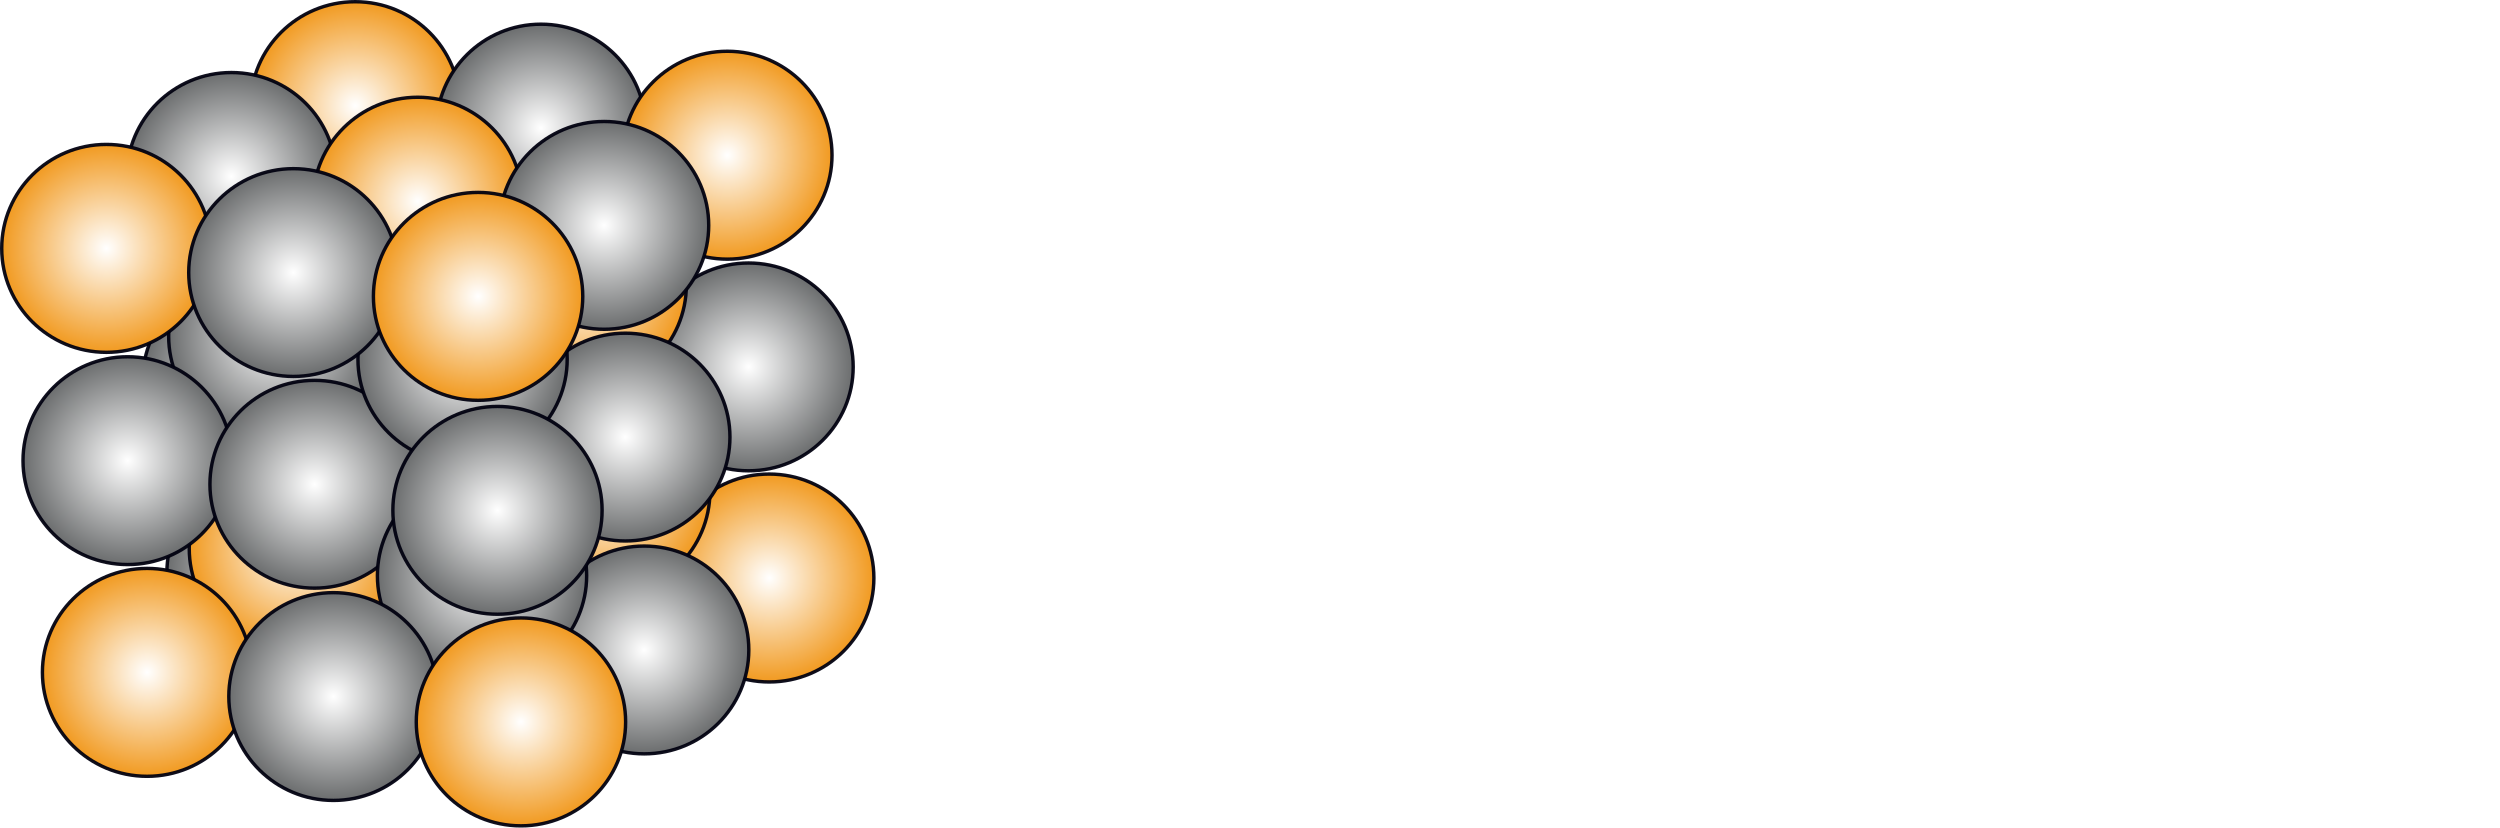
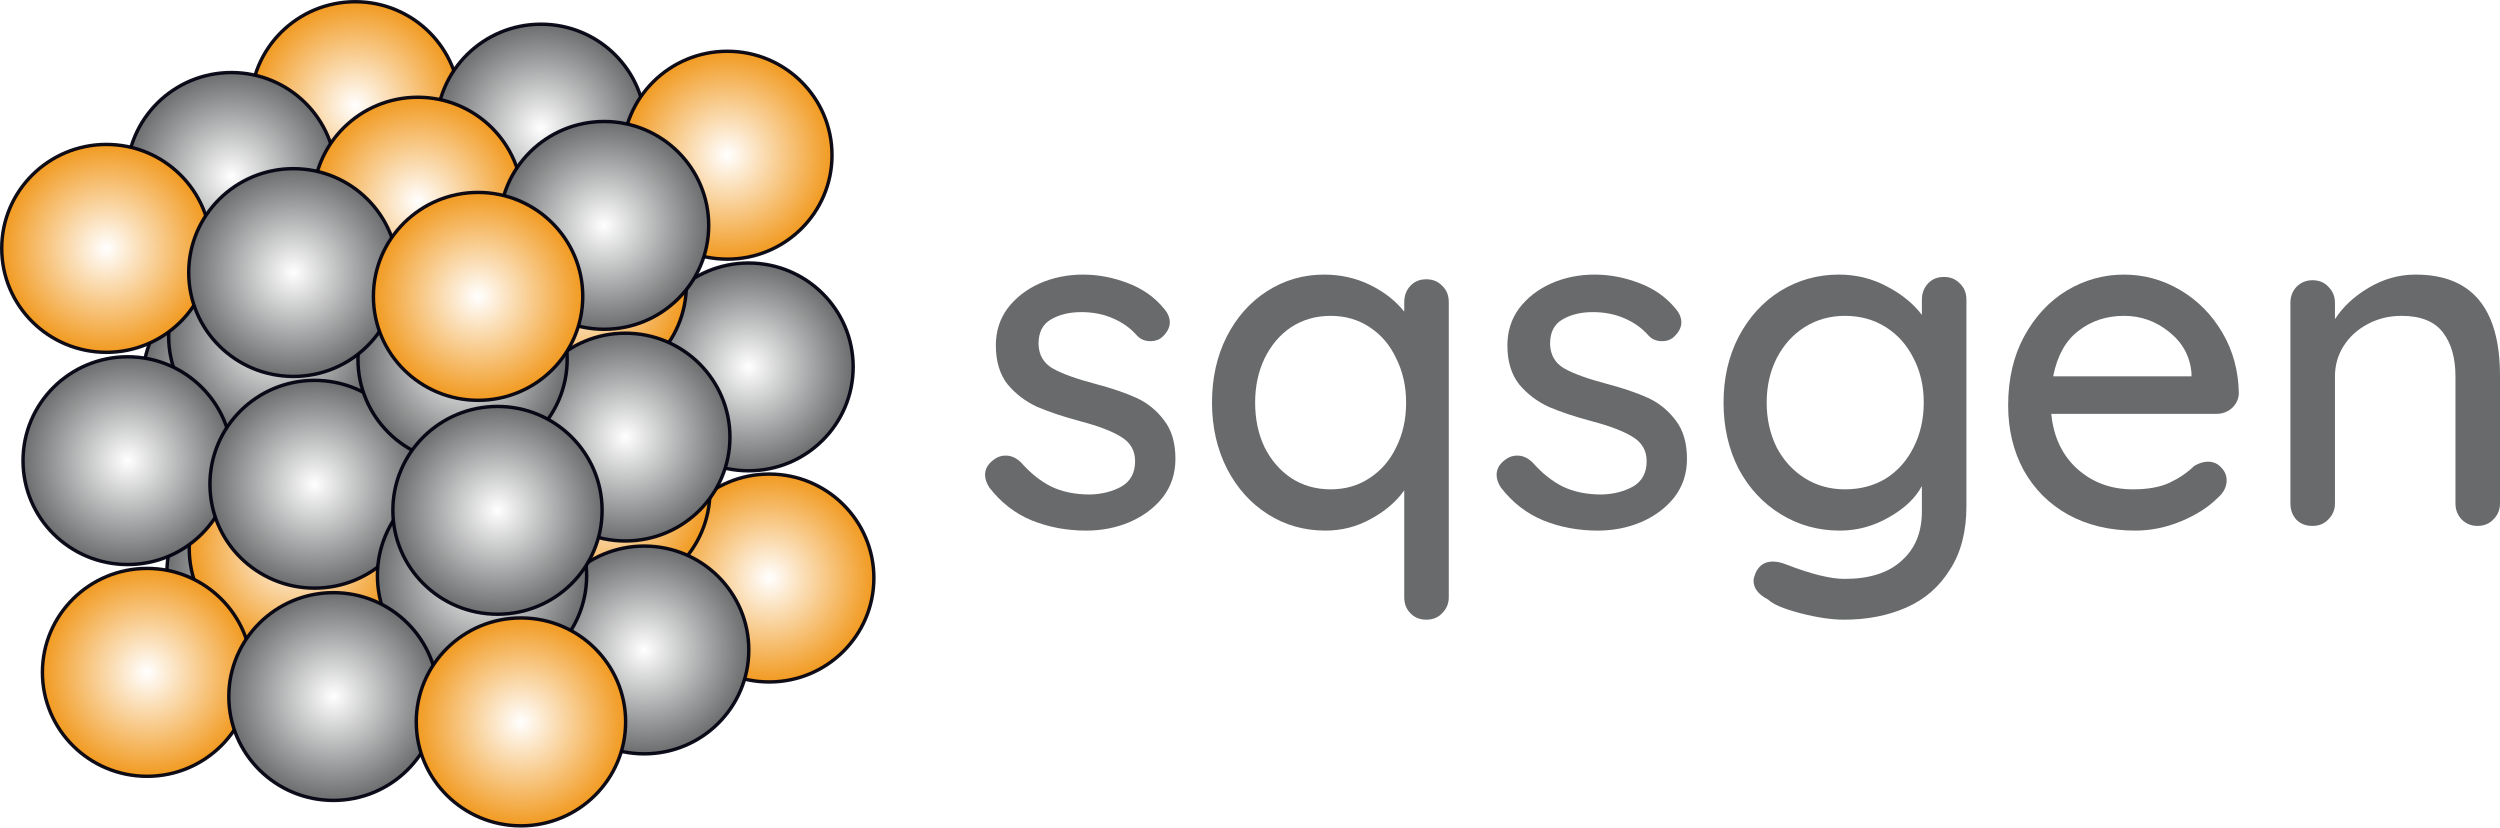
- <svg xmlns="http://www.w3.org/2000/svg" xmlns:xlink="http://www.w3.org/1999/xlink" width="2132.763" height="706.004" viewBox="0 0 2132.763 706.004" version="1.1" id="svg19988">
+ <svg xmlns="http://www.w3.org/2000/svg" xmlns:xlink="http://www.w3.org/1999/xlink" id="svg19988" version="1.1" viewBox="0 0 2132.763 706.004" height="706.004" width="2132.763">
  <defs id="defs6">
-     <radialGradient xlink:href="#linearGradient38963" id="radialGradient38822-94-4-3" cx="749.173" cy="294.026" fx="749.173" fy="294.026" r="61.994" gradientTransform="matrix(1.469895,0,0,1.459921,-693.3459,-176.4225)" gradientUnits="userSpaceOnUse" />
+     <radialGradient gradientUnits="userSpaceOnUse" gradientTransform="matrix(1.469895,0,0,1.459921,-693.3459,-176.4225)" r="61.994" fy="294.026" fx="749.173" cy="294.026" cx="749.173" id="radialGradient38822-94-4-3" xlink:href="#linearGradient38963" />
    <linearGradient id="linearGradient38963">
-       <stop id="stop38959" offset="0" style="stop-color:#ffffff;stop-opacity:1;" />
-       <stop id="stop38961" offset="1" style="stop-color:#f1981c;stop-opacity:1" />
+       <stop style="stop-color:#ffffff;stop-opacity:1;" offset="0" id="stop38959" />
+       <stop style="stop-color:#f1981c;stop-opacity:1" offset="1" id="stop38961" />
    </linearGradient>
-     <radialGradient xlink:href="#linearGradient38820" id="radialGradient38822-8-5-5-3" cx="749.173" cy="294.026" fx="749.173" fy="294.026" r="61.994" gradientTransform="matrix(1.469168,0,0,1.459199,-676.2558,6.323709)" gradientUnits="userSpaceOnUse" />
+     <radialGradient gradientUnits="userSpaceOnUse" gradientTransform="matrix(1.469168,0,0,1.459199,-676.2558,6.323709)" r="61.994" fy="294.026" fx="749.173" cy="294.026" cx="749.173" id="radialGradient38822-8-5-5-3" xlink:href="#linearGradient38820" />
    <linearGradient id="linearGradient38820">
-       <stop style="stop-color:#ffffff;stop-opacity:1;" offset="0" id="stop38816" />
-       <stop style="stop-color:#686a6b;stop-opacity:1" offset="1" id="stop38818" />
+       <stop id="stop38816" offset="0" style="stop-color:#ffffff;stop-opacity:1;" />
+       <stop id="stop38818" offset="1" style="stop-color:#686a6b;stop-opacity:1" />
    </linearGradient>
-     <radialGradient xlink:href="#linearGradient38963" id="radialGradient38822-94-4-3-3" cx="749.173" cy="294.026" fx="749.173" fy="294.026" r="61.994" gradientTransform="matrix(1.469895,0,0,1.459921,-656.7826,186.5967)" gradientUnits="userSpaceOnUse" />
-     <radialGradient xlink:href="#linearGradient38820" id="radialGradient38822-8-5-5-3-3" cx="749.173" cy="294.026" fx="749.173" fy="294.026" r="61.994" gradientTransform="matrix(1.469168,0,0,1.459199,-850.4201,-196.5241)" gradientUnits="userSpaceOnUse" />
-     <radialGradient xlink:href="#linearGradient38820" id="radialGradient38822-8-5-5-3-9" cx="749.173" cy="294.026" fx="749.173" fy="294.026" r="61.994" gradientTransform="matrix(1.469168,0,0,1.459199,-585.3067,-236.769)" gradientUnits="userSpaceOnUse" />
-     <radialGradient xlink:href="#linearGradient38963" id="radialGradient38822-94-4-3-0" cx="749.173" cy="294.026" fx="749.173" fy="294.026" r="61.994" gradientTransform="matrix(1.469895,0,0,1.459921,-480.7111,-296.8453)" gradientUnits="userSpaceOnUse" />
-     <radialGradient xlink:href="#linearGradient38963" id="radialGradient38822-94-4-3-06" cx="749.173" cy="294.026" fx="749.173" fy="294.026" r="61.994" gradientTransform="matrix(1.469895,0,0,1.459921,-1010.435,-217.3616)" gradientUnits="userSpaceOnUse" />
-     <radialGradient xlink:href="#linearGradient38963" id="radialGradient38822-94-4-3-8" cx="749.173" cy="294.026" fx="749.173" fy="294.026" r="61.994" gradientTransform="matrix(1.469895,0,0,1.459921,-744.8183,-257.6065)" gradientUnits="userSpaceOnUse" />
-     <radialGradient xlink:href="#linearGradient38820" id="radialGradient38822-8-5-5-3-3-0" cx="749.173" cy="294.026" fx="749.173" fy="294.026" r="61.994" gradientTransform="matrix(1.469168,0,0,1.459199,-903.2415,-278.5231)" gradientUnits="userSpaceOnUse" />
-     <radialGradient xlink:href="#linearGradient38820" id="radialGradient38822-8-5-5-3-3-5" cx="749.173" cy="294.026" fx="749.173" fy="294.026" r="61.994" gradientTransform="matrix(1.469168,0,0,1.459199,-639.1343,-319.7741)" gradientUnits="userSpaceOnUse" />
-     <radialGradient xlink:href="#linearGradient38963" id="radialGradient38822-94-4-3-8-8" cx="749.173" cy="294.026" fx="749.173" fy="294.026" r="61.994" gradientTransform="matrix(1.469895,0,0,1.459921,-798.1428,-339.1024)" gradientUnits="userSpaceOnUse" />
-     <radialGradient xlink:href="#linearGradient38820" id="radialGradient38822-8-5-5-3-31" cx="749.173" cy="294.026" fx="749.173" fy="294.026" r="61.994" gradientTransform="matrix(1.469168,0,0,1.459199,-706.0415,-122.5741)" gradientUnits="userSpaceOnUse" />
-     <radialGradient xlink:href="#linearGradient38820" id="radialGradient38822-8-5-5-3-4" cx="749.173" cy="294.026" fx="749.173" fy="294.026" r="61.994" gradientTransform="matrix(1.469168,0,0,1.459199,-689.4404,62.04943)" gradientUnits="userSpaceOnUse" />
-     <radialGradient xlink:href="#linearGradient38820" id="radialGradient38822-8-5-5-3-6" cx="749.173" cy="294.026" fx="749.173" fy="294.026" r="61.994" gradientTransform="matrix(1.469168,0,0,1.459199,-551.0986,125.4352)" gradientUnits="userSpaceOnUse" />
-     <radialGradient xlink:href="#linearGradient38820" id="radialGradient38822-8-5-5-3-32" cx="749.173" cy="294.026" fx="749.173" fy="294.026" r="61.994" gradientTransform="matrix(1.469168,0,0,1.459199,-567.1965,-56.16999)" gradientUnits="userSpaceOnUse" />
-     <radialGradient xlink:href="#linearGradient38963" id="radialGradient38822-94-4-3-5" cx="749.173" cy="294.026" fx="749.173" fy="294.026" r="61.994" gradientTransform="matrix(1.469895,0,0,1.459921,-604.9672,-186.1718)" gradientUnits="userSpaceOnUse" />
-     <radialGradient xlink:href="#linearGradient38963" id="radialGradient38822-94-4-3-6" cx="749.173" cy="294.026" fx="749.173" fy="294.026" r="61.994" gradientTransform="matrix(1.469895,0,0,1.459921,-584.8448,-10.1003)" gradientUnits="userSpaceOnUse" />
-     <radialGradient xlink:href="#linearGradient38820" id="radialGradient38822-8-5-5-3-9-3" cx="749.173" cy="294.026" fx="749.173" fy="294.026" r="61.994" gradientTransform="matrix(1.469168,0,0,1.459199,-462.0567,-116.0343)" gradientUnits="userSpaceOnUse" />
-     <radialGradient xlink:href="#linearGradient38963" id="radialGradient38822-94-4-3-3-2" cx="749.173" cy="294.026" fx="749.173" fy="294.026" r="61.994" gradientTransform="matrix(1.469895,0,0,1.459921,-444.9937,63.84972)" gradientUnits="userSpaceOnUse" />
-     <radialGradient xlink:href="#linearGradient38820" id="radialGradient38822-8-5-5-3-44" cx="749.173" cy="294.026" fx="749.173" fy="294.026" r="61.994" gradientTransform="matrix(1.469168,0,0,1.459199,-816.2119,165.177)" gradientUnits="userSpaceOnUse" />
-     <radialGradient xlink:href="#linearGradient38963" id="radialGradient38822-94-4-3-3-8" cx="749.173" cy="294.026" fx="749.173" fy="294.026" r="61.994" gradientTransform="matrix(1.469895,0,0,1.459921,-975.7234,144.3395)" gradientUnits="userSpaceOnUse" />
-     <radialGradient xlink:href="#linearGradient38820" id="radialGradient38822-8-5-5-3-3-1" cx="749.173" cy="294.026" fx="749.173" fy="294.026" r="61.994" gradientTransform="matrix(1.469168,0,0,1.459199,-832.3099,-15.92507)" gradientUnits="userSpaceOnUse" />
-     <radialGradient xlink:href="#linearGradient38820" id="radialGradient38822-8-5-5-3-3-6" cx="749.173" cy="294.026" fx="749.173" fy="294.026" r="61.994" gradientTransform="matrix(1.469168,0,0,1.459199,-991.7803,-36.04752)" gradientUnits="userSpaceOnUse" />
-     <radialGradient xlink:href="#linearGradient38820" id="radialGradient38822-8-5-5-3-3-64" cx="749.173" cy="294.026" fx="749.173" fy="294.026" r="61.994" gradientTransform="matrix(1.469168,0,0,1.459199,-867.5242,-142.1935)" gradientUnits="userSpaceOnUse" />
-     <radialGradient xlink:href="#linearGradient38820" id="radialGradient38822-8-5-5-3-3-4" cx="749.173" cy="294.026" fx="749.173" fy="294.026" r="61.994" gradientTransform="matrix(1.469168,0,0,1.459199,-889.6589,-104.4639)" gradientUnits="userSpaceOnUse" />
-     <radialGradient xlink:href="#linearGradient38963" id="radialGradient38822-94-4-3-7" cx="749.173" cy="294.026" fx="749.173" fy="294.026" r="61.994" gradientTransform="matrix(1.469895,0,0,1.459921,-850.4612,38.69665)" gradientUnits="userSpaceOnUse" />
-     <radialGradient xlink:href="#linearGradient38820" id="radialGradient38822-8-5-5-3-3-64-6" cx="749.173" cy="294.026" fx="749.173" fy="294.026" r="61.994" gradientTransform="matrix(1.469168,0,0,1.459199,-869.0334,59.53413)" gradientUnits="userSpaceOnUse" />
+     <radialGradient gradientUnits="userSpaceOnUse" gradientTransform="matrix(1.469895,0,0,1.459921,-656.7826,186.5967)" r="61.994" fy="294.026" fx="749.173" cy="294.026" cx="749.173" id="radialGradient38822-94-4-3-3" xlink:href="#linearGradient38963" />
+     <radialGradient gradientUnits="userSpaceOnUse" gradientTransform="matrix(1.469168,0,0,1.459199,-850.4201,-196.5241)" r="61.994" fy="294.026" fx="749.173" cy="294.026" cx="749.173" id="radialGradient38822-8-5-5-3-3" xlink:href="#linearGradient38820" />
+     <radialGradient gradientUnits="userSpaceOnUse" gradientTransform="matrix(1.469168,0,0,1.459199,-585.3067,-236.769)" r="61.994" fy="294.026" fx="749.173" cy="294.026" cx="749.173" id="radialGradient38822-8-5-5-3-9" xlink:href="#linearGradient38820" />
+     <radialGradient gradientUnits="userSpaceOnUse" gradientTransform="matrix(1.469895,0,0,1.459921,-480.7111,-296.8453)" r="61.994" fy="294.026" fx="749.173" cy="294.026" cx="749.173" id="radialGradient38822-94-4-3-0" xlink:href="#linearGradient38963" />
+     <radialGradient gradientUnits="userSpaceOnUse" gradientTransform="matrix(1.469895,0,0,1.459921,-1010.435,-217.3616)" r="61.994" fy="294.026" fx="749.173" cy="294.026" cx="749.173" id="radialGradient38822-94-4-3-06" xlink:href="#linearGradient38963" />
+     <radialGradient gradientUnits="userSpaceOnUse" gradientTransform="matrix(1.469895,0,0,1.459921,-744.8183,-257.6065)" r="61.994" fy="294.026" fx="749.173" cy="294.026" cx="749.173" id="radialGradient38822-94-4-3-8" xlink:href="#linearGradient38963" />
+     <radialGradient gradientUnits="userSpaceOnUse" gradientTransform="matrix(1.469168,0,0,1.459199,-903.2415,-278.5231)" r="61.994" fy="294.026" fx="749.173" cy="294.026" cx="749.173" id="radialGradient38822-8-5-5-3-3-0" xlink:href="#linearGradient38820" />
+     <radialGradient gradientUnits="userSpaceOnUse" gradientTransform="matrix(1.469168,0,0,1.459199,-639.1343,-319.7741)" r="61.994" fy="294.026" fx="749.173" cy="294.026" cx="749.173" id="radialGradient38822-8-5-5-3-3-5" xlink:href="#linearGradient38820" />
+     <radialGradient gradientUnits="userSpaceOnUse" gradientTransform="matrix(1.469895,0,0,1.459921,-798.1428,-339.1024)" r="61.994" fy="294.026" fx="749.173" cy="294.026" cx="749.173" id="radialGradient38822-94-4-3-8-8" xlink:href="#linearGradient38963" />
+     <radialGradient gradientUnits="userSpaceOnUse" gradientTransform="matrix(1.469168,0,0,1.459199,-706.0415,-122.5741)" r="61.994" fy="294.026" fx="749.173" cy="294.026" cx="749.173" id="radialGradient38822-8-5-5-3-31" xlink:href="#linearGradient38820" />
+     <radialGradient gradientUnits="userSpaceOnUse" gradientTransform="matrix(1.469168,0,0,1.459199,-689.4404,62.04943)" r="61.994" fy="294.026" fx="749.173" cy="294.026" cx="749.173" id="radialGradient38822-8-5-5-3-4" xlink:href="#linearGradient38820" />
+     <radialGradient gradientUnits="userSpaceOnUse" gradientTransform="matrix(1.469168,0,0,1.459199,-551.0986,125.4352)" r="61.994" fy="294.026" fx="749.173" cy="294.026" cx="749.173" id="radialGradient38822-8-5-5-3-6" xlink:href="#linearGradient38820" />
+     <radialGradient gradientUnits="userSpaceOnUse" gradientTransform="matrix(1.469168,0,0,1.459199,-567.1965,-56.16999)" r="61.994" fy="294.026" fx="749.173" cy="294.026" cx="749.173" id="radialGradient38822-8-5-5-3-32" xlink:href="#linearGradient38820" />
+     <radialGradient gradientUnits="userSpaceOnUse" gradientTransform="matrix(1.469895,0,0,1.459921,-604.9672,-186.1718)" r="61.994" fy="294.026" fx="749.173" cy="294.026" cx="749.173" id="radialGradient38822-94-4-3-5" xlink:href="#linearGradient38963" />
+     <radialGradient gradientUnits="userSpaceOnUse" gradientTransform="matrix(1.469895,0,0,1.459921,-584.8448,-10.1003)" r="61.994" fy="294.026" fx="749.173" cy="294.026" cx="749.173" id="radialGradient38822-94-4-3-6" xlink:href="#linearGradient38963" />
+     <radialGradient gradientUnits="userSpaceOnUse" gradientTransform="matrix(1.469168,0,0,1.459199,-462.0567,-116.0343)" r="61.994" fy="294.026" fx="749.173" cy="294.026" cx="749.173" id="radialGradient38822-8-5-5-3-9-3" xlink:href="#linearGradient38820" />
+     <radialGradient gradientUnits="userSpaceOnUse" gradientTransform="matrix(1.469895,0,0,1.459921,-444.9937,63.84972)" r="61.994" fy="294.026" fx="749.173" cy="294.026" cx="749.173" id="radialGradient38822-94-4-3-3-2" xlink:href="#linearGradient38963" />
+     <radialGradient gradientUnits="userSpaceOnUse" gradientTransform="matrix(1.469168,0,0,1.459199,-816.2119,165.177)" r="61.994" fy="294.026" fx="749.173" cy="294.026" cx="749.173" id="radialGradient38822-8-5-5-3-44" xlink:href="#linearGradient38820" />
+     <radialGradient gradientUnits="userSpaceOnUse" gradientTransform="matrix(1.469895,0,0,1.459921,-975.7234,144.3395)" r="61.994" fy="294.026" fx="749.173" cy="294.026" cx="749.173" id="radialGradient38822-94-4-3-3-8" xlink:href="#linearGradient38963" />
+     <radialGradient gradientUnits="userSpaceOnUse" gradientTransform="matrix(1.469168,0,0,1.459199,-832.3099,-15.92507)" r="61.994" fy="294.026" fx="749.173" cy="294.026" cx="749.173" id="radialGradient38822-8-5-5-3-3-1" xlink:href="#linearGradient38820" />
+     <radialGradient gradientUnits="userSpaceOnUse" gradientTransform="matrix(1.469168,0,0,1.459199,-991.7803,-36.04752)" r="61.994" fy="294.026" fx="749.173" cy="294.026" cx="749.173" id="radialGradient38822-8-5-5-3-3-6" xlink:href="#linearGradient38820" />
+     <radialGradient gradientUnits="userSpaceOnUse" gradientTransform="matrix(1.469168,0,0,1.459199,-867.5242,-142.1935)" r="61.994" fy="294.026" fx="749.173" cy="294.026" cx="749.173" id="radialGradient38822-8-5-5-3-3-64" xlink:href="#linearGradient38820" />
+     <radialGradient gradientUnits="userSpaceOnUse" gradientTransform="matrix(1.469168,0,0,1.459199,-889.6589,-104.4639)" r="61.994" fy="294.026" fx="749.173" cy="294.026" cx="749.173" id="radialGradient38822-8-5-5-3-3-4" xlink:href="#linearGradient38820" />
+     <radialGradient gradientUnits="userSpaceOnUse" gradientTransform="matrix(1.469895,0,0,1.459921,-850.4612,38.69665)" r="61.994" fy="294.026" fx="749.173" cy="294.026" cx="749.173" id="radialGradient38822-94-4-3-7" xlink:href="#linearGradient38963" />
+     <radialGradient gradientUnits="userSpaceOnUse" gradientTransform="matrix(1.469168,0,0,1.459199,-869.0334,59.53413)" r="61.994" fy="294.026" fx="749.173" cy="294.026" cx="749.173" id="radialGradient38822-8-5-5-3-3-64-6" xlink:href="#linearGradient38820" />
  </defs>
-   <ellipse style="fill:url(#radialGradient38822-8-5-5-3-3-4);fill-opacity:1;fill-rule:nonzero;stroke:#00000f;stroke-width:2.938;stroke-linecap:round;stroke-linejoin:round;stroke-miterlimit:4;stroke-dasharray:none;stroke-opacity:0.941;paint-order:normal" id="path38777-3-8-7-5-2-1" cx="211.002" cy="324.579" rx="89.257" ry="88.639" />
-   <ellipse style="fill:url(#radialGradient38822-8-5-5-3-3-64);fill-opacity:1;fill-rule:nonzero;stroke:#00000f;stroke-width:2.938;stroke-linecap:round;stroke-linejoin:round;stroke-miterlimit:4;stroke-dasharray:none;stroke-opacity:0.941;paint-order:normal" id="path38777-3-8-7-5-2-0" cx="233.137" cy="286.849" rx="89.257" ry="88.639" />
-   <ellipse style="fill:url(#radialGradient38822-8-5-5-3-3-64-6);fill-opacity:1;fill-rule:nonzero;stroke:#00000f;stroke-width:2.938;stroke-linecap:round;stroke-linejoin:round;stroke-miterlimit:4;stroke-dasharray:none;stroke-opacity:0.941;paint-order:normal" id="path38777-3-8-7-5-2-0-6" cx="231.628" cy="488.577" rx="89.257" ry="88.639" />
-   <ellipse style="fill:url(#radialGradient38822-94-4-3-7);fill-opacity:1;fill-rule:nonzero;stroke:#00000f;stroke-width:2.94;stroke-linecap:round;stroke-linejoin:round;stroke-miterlimit:4;stroke-dasharray:none;stroke-opacity:0.941;paint-order:normal" id="path38777-4-5-8-22" cx="250.744" cy="467.951" rx="89.301" ry="88.682" />
-   <ellipse style="fill:url(#radialGradient38822-8-5-5-3-3-6);fill-opacity:1;fill-rule:nonzero;stroke:#00000f;stroke-width:2.938;stroke-linecap:round;stroke-linejoin:round;stroke-miterlimit:4;stroke-dasharray:none;stroke-opacity:0.941;paint-order:normal" id="path38777-3-8-7-5-2-26" cx="108.881" cy="392.995" rx="89.257" ry="88.639" />
-   <ellipse style="fill:url(#radialGradient38822-8-5-5-3-9-3);fill-opacity:1;fill-rule:nonzero;stroke:#00000f;stroke-width:2.938;stroke-linecap:round;stroke-linejoin:round;stroke-miterlimit:4;stroke-dasharray:none;stroke-opacity:0.941;paint-order:normal" id="path38777-3-8-7-5-7-5" cx="638.604" cy="313.008" rx="89.257" ry="88.639" />
-   <ellipse style="fill:url(#radialGradient38822-94-4-3-8-8);fill-opacity:1;fill-rule:nonzero;stroke:#00000f;stroke-width:2.94;stroke-linecap:round;stroke-linejoin:round;stroke-miterlimit:4;stroke-dasharray:none;stroke-opacity:0.941;paint-order:normal" id="path38777-4-5-8-2-3" cx="303.062" cy="90.152" rx="89.301" ry="88.682" />
-   <ellipse style="fill:url(#radialGradient38822-8-5-5-3-3-0);fill-opacity:1;fill-rule:nonzero;stroke:#00000f;stroke-width:2.938;stroke-linecap:round;stroke-linejoin:round;stroke-miterlimit:4;stroke-dasharray:none;stroke-opacity:0.941;paint-order:normal" id="path38777-3-8-7-5-2-7" cx="197.42" cy="150.52" rx="89.257" ry="88.639" />
-   <ellipse style="fill:url(#radialGradient38822-94-4-3-06);fill-opacity:1;fill-rule:nonzero;stroke:#00000f;stroke-width:2.94;stroke-linecap:round;stroke-linejoin:round;stroke-miterlimit:4;stroke-dasharray:none;stroke-opacity:0.941;paint-order:normal" id="path38777-4-5-8-1" cx="90.771" cy="211.893" rx="89.301" ry="88.682" />
-   <ellipse style="fill:url(#radialGradient38822-8-5-5-3-3-5);fill-opacity:1;fill-rule:nonzero;stroke:#00000f;stroke-width:2.938;stroke-linecap:round;stroke-linejoin:round;stroke-miterlimit:4;stroke-dasharray:none;stroke-opacity:0.941;paint-order:normal" id="path38777-3-8-7-5-2-2" cx="461.527" cy="109.269" rx="89.257" ry="88.639" />
-   <ellipse style="fill:url(#radialGradient38822-94-4-3-8);fill-opacity:1;fill-rule:nonzero;stroke:#00000f;stroke-width:2.94;stroke-linecap:round;stroke-linejoin:round;stroke-miterlimit:4;stroke-dasharray:none;stroke-opacity:0.941;paint-order:normal" id="path38777-4-5-8-2" cx="356.387" cy="171.648" rx="89.301" ry="88.682" />
-   <ellipse style="fill:url(#radialGradient38822-94-4-3-5);fill-opacity:1;fill-rule:nonzero;stroke:#00000f;stroke-width:2.94;stroke-linecap:round;stroke-linejoin:round;stroke-miterlimit:4;stroke-dasharray:none;stroke-opacity:0.941;paint-order:normal" id="path38777-4-5-8-7" cx="496.238" cy="243.083" rx="89.301" ry="88.682" />
-   <ellipse style="fill:url(#radialGradient38822-94-4-3-3-2);fill-opacity:1;fill-rule:nonzero;stroke:#00000f;stroke-width:2.94;stroke-linecap:round;stroke-linejoin:round;stroke-miterlimit:4;stroke-dasharray:none;stroke-opacity:0.941;paint-order:normal" id="path38777-4-5-8-5-7" cx="656.211" cy="493.104" rx="89.301" ry="88.682" />
-   <ellipse style="fill:url(#radialGradient38822-94-4-3-6);fill-opacity:1;fill-rule:nonzero;stroke:#00000f;stroke-width:2.94;stroke-linecap:round;stroke-linejoin:round;stroke-miterlimit:4;stroke-dasharray:none;stroke-opacity:0.941;paint-order:normal" id="path38777-4-5-8-9" cx="516.36" cy="419.154" rx="89.301" ry="88.682" />
-   <ellipse style="fill:url(#radialGradient38822-8-5-5-3-32);fill-opacity:1;fill-rule:nonzero;stroke:#00000f;stroke-width:2.938;stroke-linecap:round;stroke-linejoin:round;stroke-miterlimit:4;stroke-dasharray:none;stroke-opacity:0.941;paint-order:normal" id="path38777-3-8-7-5-1" cx="533.465" cy="372.873" rx="89.257" ry="88.639" />
-   <ellipse style="fill:url(#radialGradient38822-8-5-5-3-3-1);fill-opacity:1;fill-rule:nonzero;stroke:#00000f;stroke-width:2.938;stroke-linecap:round;stroke-linejoin:round;stroke-miterlimit:4;stroke-dasharray:none;stroke-opacity:0.941;paint-order:normal" id="path38777-3-8-7-5-2-20" cx="268.351" cy="413.118" rx="89.257" ry="88.639" />
-   <ellipse style="fill:url(#radialGradient38822-8-5-5-3-31);fill-opacity:1;fill-rule:nonzero;stroke:#00000f;stroke-width:2.938;stroke-linecap:round;stroke-linejoin:round;stroke-miterlimit:4;stroke-dasharray:none;stroke-opacity:0.941;paint-order:normal" id="path38777-3-8-7-5-78" cx="394.62" cy="306.469" rx="89.257" ry="88.639" />
-   <ellipse style="fill:url(#radialGradient38822-8-5-5-3-3);fill-opacity:1;fill-rule:nonzero;stroke:#00000f;stroke-width:2.938;stroke-linecap:round;stroke-linejoin:round;stroke-miterlimit:4;stroke-dasharray:none;stroke-opacity:0.941;paint-order:normal" id="path38777-3-8-7-5-2" cx="250.241" cy="232.519" rx="89.257" ry="88.639" />
-   <ellipse style="fill:url(#radialGradient38822-94-4-3-0);fill-opacity:1;fill-rule:nonzero;stroke:#00000f;stroke-width:2.94;stroke-linecap:round;stroke-linejoin:round;stroke-miterlimit:4;stroke-dasharray:none;stroke-opacity:0.941;paint-order:normal" id="path38777-4-5-8-6" cx="620.494" cy="132.409" rx="89.301" ry="88.682" />
-   <ellipse style="fill:url(#radialGradient38822-8-5-5-3-9);fill-opacity:1;fill-rule:nonzero;stroke:#00000f;stroke-width:2.938;stroke-linecap:round;stroke-linejoin:round;stroke-miterlimit:4;stroke-dasharray:none;stroke-opacity:0.941;paint-order:normal" id="path38777-3-8-7-5-7" cx="515.354" cy="192.274" rx="89.257" ry="88.639" />
-   <ellipse style="fill:url(#radialGradient38822-94-4-3);fill-opacity:1;fill-rule:nonzero;stroke:#00000f;stroke-width:2.94;stroke-linecap:round;stroke-linejoin:round;stroke-miterlimit:4;stroke-dasharray:none;stroke-opacity:0.941;paint-order:normal" id="path38777-4-5-8" cx="407.859" cy="252.832" rx="89.301" ry="88.682" />
-   <ellipse style="fill:url(#radialGradient38822-8-5-5-3-6);fill-opacity:1;fill-rule:nonzero;stroke:#00000f;stroke-width:2.938;stroke-linecap:round;stroke-linejoin:round;stroke-miterlimit:4;stroke-dasharray:none;stroke-opacity:0.941;paint-order:normal" id="path38777-3-8-7-5-6" cx="549.563" cy="554.478" rx="89.257" ry="88.639" />
-   <ellipse style="fill:url(#radialGradient38822-8-5-5-3-4);fill-opacity:1;fill-rule:nonzero;stroke:#00000f;stroke-width:2.938;stroke-linecap:round;stroke-linejoin:round;stroke-miterlimit:4;stroke-dasharray:none;stroke-opacity:0.941;paint-order:normal" id="path38777-3-8-7-5-3" cx="411.221" cy="491.092" rx="89.257" ry="88.639" />
-   <ellipse style="fill:url(#radialGradient38822-94-4-3-3-8);fill-opacity:1;fill-rule:nonzero;stroke:#00000f;stroke-width:2.94;stroke-linecap:round;stroke-linejoin:round;stroke-miterlimit:4;stroke-dasharray:none;stroke-opacity:0.941;paint-order:normal" id="path38777-4-5-8-5-3" cx="125.482" cy="573.594" rx="89.301" ry="88.682" />
-   <ellipse style="fill:url(#radialGradient38822-8-5-5-3-44);fill-opacity:1;fill-rule:nonzero;stroke:#00000f;stroke-width:2.938;stroke-linecap:round;stroke-linejoin:round;stroke-miterlimit:4;stroke-dasharray:none;stroke-opacity:0.941;paint-order:normal" id="path38777-3-8-7-5-786" cx="284.449" cy="594.22" rx="89.257" ry="88.639" />
-   <ellipse style="fill:url(#radialGradient38822-8-5-5-3);fill-opacity:1;fill-rule:nonzero;stroke:#00000f;stroke-width:2.938;stroke-linecap:round;stroke-linejoin:round;stroke-miterlimit:4;stroke-dasharray:none;stroke-opacity:0.941;paint-order:normal" id="path38777-3-8-7-5" cx="424.405" cy="435.366" rx="89.257" ry="88.639" />
-   <ellipse style="fill:url(#radialGradient38822-94-4-3-3);fill-opacity:1;fill-rule:nonzero;stroke:#00000f;stroke-width:2.94;stroke-linecap:round;stroke-linejoin:round;stroke-miterlimit:4;stroke-dasharray:none;stroke-opacity:0.941;paint-order:normal" id="path38777-4-5-8-5" cx="444.423" cy="615.851" rx="89.301" ry="88.682" />
-   <flowRoot xml:space="preserve" id="flowRoot900" style="font-style:normal;font-weight:normal;font-size:12px;line-height:1.25;font-family:sans-serif;letter-spacing:0px;word-spacing:0px;fill:#000000;fill-opacity:1;stroke:none">
+   <ellipse ry="88.639" rx="89.257" cy="324.579" cx="211.002" id="path38777-3-8-7-5-2-1" style="fill:url(#radialGradient38822-8-5-5-3-3-4);fill-opacity:1;fill-rule:nonzero;stroke:#00000f;stroke-width:2.938;stroke-linecap:round;stroke-linejoin:round;stroke-miterlimit:4;stroke-dasharray:none;stroke-opacity:0.941;paint-order:normal" />
+   <ellipse ry="88.639" rx="89.257" cy="286.849" cx="233.137" id="path38777-3-8-7-5-2-0" style="fill:url(#radialGradient38822-8-5-5-3-3-64);fill-opacity:1;fill-rule:nonzero;stroke:#00000f;stroke-width:2.938;stroke-linecap:round;stroke-linejoin:round;stroke-miterlimit:4;stroke-dasharray:none;stroke-opacity:0.941;paint-order:normal" />
+   <ellipse ry="88.639" rx="89.257" cy="488.577" cx="231.628" id="path38777-3-8-7-5-2-0-6" style="fill:url(#radialGradient38822-8-5-5-3-3-64-6);fill-opacity:1;fill-rule:nonzero;stroke:#00000f;stroke-width:2.938;stroke-linecap:round;stroke-linejoin:round;stroke-miterlimit:4;stroke-dasharray:none;stroke-opacity:0.941;paint-order:normal" />
+   <ellipse ry="88.682" rx="89.301" cy="467.951" cx="250.744" id="path38777-4-5-8-22" style="fill:url(#radialGradient38822-94-4-3-7);fill-opacity:1;fill-rule:nonzero;stroke:#00000f;stroke-width:2.94;stroke-linecap:round;stroke-linejoin:round;stroke-miterlimit:4;stroke-dasharray:none;stroke-opacity:0.941;paint-order:normal" />
+   <ellipse ry="88.639" rx="89.257" cy="392.995" cx="108.881" id="path38777-3-8-7-5-2-26" style="fill:url(#radialGradient38822-8-5-5-3-3-6);fill-opacity:1;fill-rule:nonzero;stroke:#00000f;stroke-width:2.938;stroke-linecap:round;stroke-linejoin:round;stroke-miterlimit:4;stroke-dasharray:none;stroke-opacity:0.941;paint-order:normal" />
+   <ellipse ry="88.639" rx="89.257" cy="313.008" cx="638.604" id="path38777-3-8-7-5-7-5" style="fill:url(#radialGradient38822-8-5-5-3-9-3);fill-opacity:1;fill-rule:nonzero;stroke:#00000f;stroke-width:2.938;stroke-linecap:round;stroke-linejoin:round;stroke-miterlimit:4;stroke-dasharray:none;stroke-opacity:0.941;paint-order:normal" />
+   <ellipse ry="88.682" rx="89.301" cy="90.152" cx="303.062" id="path38777-4-5-8-2-3" style="fill:url(#radialGradient38822-94-4-3-8-8);fill-opacity:1;fill-rule:nonzero;stroke:#00000f;stroke-width:2.94;stroke-linecap:round;stroke-linejoin:round;stroke-miterlimit:4;stroke-dasharray:none;stroke-opacity:0.941;paint-order:normal" />
+   <ellipse ry="88.639" rx="89.257" cy="150.52" cx="197.42" id="path38777-3-8-7-5-2-7" style="fill:url(#radialGradient38822-8-5-5-3-3-0);fill-opacity:1;fill-rule:nonzero;stroke:#00000f;stroke-width:2.938;stroke-linecap:round;stroke-linejoin:round;stroke-miterlimit:4;stroke-dasharray:none;stroke-opacity:0.941;paint-order:normal" />
+   <ellipse ry="88.682" rx="89.301" cy="211.893" cx="90.771" id="path38777-4-5-8-1" style="fill:url(#radialGradient38822-94-4-3-06);fill-opacity:1;fill-rule:nonzero;stroke:#00000f;stroke-width:2.94;stroke-linecap:round;stroke-linejoin:round;stroke-miterlimit:4;stroke-dasharray:none;stroke-opacity:0.941;paint-order:normal" />
+   <ellipse ry="88.639" rx="89.257" cy="109.269" cx="461.527" id="path38777-3-8-7-5-2-2" style="fill:url(#radialGradient38822-8-5-5-3-3-5);fill-opacity:1;fill-rule:nonzero;stroke:#00000f;stroke-width:2.938;stroke-linecap:round;stroke-linejoin:round;stroke-miterlimit:4;stroke-dasharray:none;stroke-opacity:0.941;paint-order:normal" />
+   <ellipse ry="88.682" rx="89.301" cy="171.648" cx="356.387" id="path38777-4-5-8-2" style="fill:url(#radialGradient38822-94-4-3-8);fill-opacity:1;fill-rule:nonzero;stroke:#00000f;stroke-width:2.94;stroke-linecap:round;stroke-linejoin:round;stroke-miterlimit:4;stroke-dasharray:none;stroke-opacity:0.941;paint-order:normal" />
+   <ellipse ry="88.682" rx="89.301" cy="243.083" cx="496.238" id="path38777-4-5-8-7" style="fill:url(#radialGradient38822-94-4-3-5);fill-opacity:1;fill-rule:nonzero;stroke:#00000f;stroke-width:2.94;stroke-linecap:round;stroke-linejoin:round;stroke-miterlimit:4;stroke-dasharray:none;stroke-opacity:0.941;paint-order:normal" />
+   <ellipse ry="88.682" rx="89.301" cy="493.104" cx="656.211" id="path38777-4-5-8-5-7" style="fill:url(#radialGradient38822-94-4-3-3-2);fill-opacity:1;fill-rule:nonzero;stroke:#00000f;stroke-width:2.94;stroke-linecap:round;stroke-linejoin:round;stroke-miterlimit:4;stroke-dasharray:none;stroke-opacity:0.941;paint-order:normal" />
+   <ellipse ry="88.682" rx="89.301" cy="419.154" cx="516.36" id="path38777-4-5-8-9" style="fill:url(#radialGradient38822-94-4-3-6);fill-opacity:1;fill-rule:nonzero;stroke:#00000f;stroke-width:2.94;stroke-linecap:round;stroke-linejoin:round;stroke-miterlimit:4;stroke-dasharray:none;stroke-opacity:0.941;paint-order:normal" />
+   <ellipse ry="88.639" rx="89.257" cy="372.873" cx="533.465" id="path38777-3-8-7-5-1" style="fill:url(#radialGradient38822-8-5-5-3-32);fill-opacity:1;fill-rule:nonzero;stroke:#00000f;stroke-width:2.938;stroke-linecap:round;stroke-linejoin:round;stroke-miterlimit:4;stroke-dasharray:none;stroke-opacity:0.941;paint-order:normal" />
+   <ellipse ry="88.639" rx="89.257" cy="413.118" cx="268.351" id="path38777-3-8-7-5-2-20" style="fill:url(#radialGradient38822-8-5-5-3-3-1);fill-opacity:1;fill-rule:nonzero;stroke:#00000f;stroke-width:2.938;stroke-linecap:round;stroke-linejoin:round;stroke-miterlimit:4;stroke-dasharray:none;stroke-opacity:0.941;paint-order:normal" />
+   <ellipse ry="88.639" rx="89.257" cy="306.469" cx="394.62" id="path38777-3-8-7-5-78" style="fill:url(#radialGradient38822-8-5-5-3-31);fill-opacity:1;fill-rule:nonzero;stroke:#00000f;stroke-width:2.938;stroke-linecap:round;stroke-linejoin:round;stroke-miterlimit:4;stroke-dasharray:none;stroke-opacity:0.941;paint-order:normal" />
+   <ellipse ry="88.639" rx="89.257" cy="232.519" cx="250.241" id="path38777-3-8-7-5-2" style="fill:url(#radialGradient38822-8-5-5-3-3);fill-opacity:1;fill-rule:nonzero;stroke:#00000f;stroke-width:2.938;stroke-linecap:round;stroke-linejoin:round;stroke-miterlimit:4;stroke-dasharray:none;stroke-opacity:0.941;paint-order:normal" />
+   <ellipse ry="88.682" rx="89.301" cy="132.409" cx="620.494" id="path38777-4-5-8-6" style="fill:url(#radialGradient38822-94-4-3-0);fill-opacity:1;fill-rule:nonzero;stroke:#00000f;stroke-width:2.94;stroke-linecap:round;stroke-linejoin:round;stroke-miterlimit:4;stroke-dasharray:none;stroke-opacity:0.941;paint-order:normal" />
+   <ellipse ry="88.639" rx="89.257" cy="192.274" cx="515.354" id="path38777-3-8-7-5-7" style="fill:url(#radialGradient38822-8-5-5-3-9);fill-opacity:1;fill-rule:nonzero;stroke:#00000f;stroke-width:2.938;stroke-linecap:round;stroke-linejoin:round;stroke-miterlimit:4;stroke-dasharray:none;stroke-opacity:0.941;paint-order:normal" />
+   <ellipse ry="88.682" rx="89.301" cy="252.832" cx="407.859" id="path38777-4-5-8" style="fill:url(#radialGradient38822-94-4-3);fill-opacity:1;fill-rule:nonzero;stroke:#00000f;stroke-width:2.94;stroke-linecap:round;stroke-linejoin:round;stroke-miterlimit:4;stroke-dasharray:none;stroke-opacity:0.941;paint-order:normal" />
+   <ellipse ry="88.639" rx="89.257" cy="554.478" cx="549.563" id="path38777-3-8-7-5-6" style="fill:url(#radialGradient38822-8-5-5-3-6);fill-opacity:1;fill-rule:nonzero;stroke:#00000f;stroke-width:2.938;stroke-linecap:round;stroke-linejoin:round;stroke-miterlimit:4;stroke-dasharray:none;stroke-opacity:0.941;paint-order:normal" />
+   <ellipse ry="88.639" rx="89.257" cy="491.092" cx="411.221" id="path38777-3-8-7-5-3" style="fill:url(#radialGradient38822-8-5-5-3-4);fill-opacity:1;fill-rule:nonzero;stroke:#00000f;stroke-width:2.938;stroke-linecap:round;stroke-linejoin:round;stroke-miterlimit:4;stroke-dasharray:none;stroke-opacity:0.941;paint-order:normal" />
+   <ellipse ry="88.682" rx="89.301" cy="573.594" cx="125.482" id="path38777-4-5-8-5-3" style="fill:url(#radialGradient38822-94-4-3-3-8);fill-opacity:1;fill-rule:nonzero;stroke:#00000f;stroke-width:2.94;stroke-linecap:round;stroke-linejoin:round;stroke-miterlimit:4;stroke-dasharray:none;stroke-opacity:0.941;paint-order:normal" />
+   <ellipse ry="88.639" rx="89.257" cy="594.22" cx="284.449" id="path38777-3-8-7-5-786" style="fill:url(#radialGradient38822-8-5-5-3-44);fill-opacity:1;fill-rule:nonzero;stroke:#00000f;stroke-width:2.938;stroke-linecap:round;stroke-linejoin:round;stroke-miterlimit:4;stroke-dasharray:none;stroke-opacity:0.941;paint-order:normal" />
+   <ellipse ry="88.639" rx="89.257" cy="435.366" cx="424.405" id="path38777-3-8-7-5" style="fill:url(#radialGradient38822-8-5-5-3);fill-opacity:1;fill-rule:nonzero;stroke:#00000f;stroke-width:2.938;stroke-linecap:round;stroke-linejoin:round;stroke-miterlimit:4;stroke-dasharray:none;stroke-opacity:0.941;paint-order:normal" />
+   <ellipse ry="88.682" rx="89.301" cy="615.851" cx="444.423" id="path38777-4-5-8-5" style="fill:url(#radialGradient38822-94-4-3-3);fill-opacity:1;fill-rule:nonzero;stroke:#00000f;stroke-width:2.94;stroke-linecap:round;stroke-linejoin:round;stroke-miterlimit:4;stroke-dasharray:none;stroke-opacity:0.941;paint-order:normal" />
+   <flowRoot style="font-style:normal;font-weight:normal;font-size:12px;line-height:1.25;font-family:sans-serif;letter-spacing:0px;word-spacing:0px;fill:#000000;fill-opacity:1;stroke:none" id="flowRoot900" xml:space="preserve">
    <flowRegion id="flowRegion902">
-       <rect id="rect904" width="1992.021" height="443.936" x="907.793" y="142.546" />
+       <rect y="142.546" x="907.793" height="443.936" width="1992.021" id="rect904" />
    </flowRegion>
    <flowPara id="flowPara906" />
  </flowRoot>
-   <flowRoot xml:space="preserve" id="flowRoot908" style="font-style:normal;font-weight:normal;font-size:12px;line-height:1.25;font-family:sans-serif;letter-spacing:0px;word-spacing:0px;fill:#000000;fill-opacity:1;stroke:none">
+   <flowRoot style="font-style:normal;font-weight:normal;font-size:12px;line-height:1.25;font-family:sans-serif;letter-spacing:0px;word-spacing:0px;fill:#000000;fill-opacity:1;stroke:none" id="flowRoot908" xml:space="preserve">
    <flowRegion id="flowRegion910">
-       <rect id="rect912" width="1943.644" height="469.548" x="873.644" y="114.089" />
+       <rect y="114.089" x="873.644" height="469.548" width="1943.644" id="rect912" />
    </flowRegion>
    <flowPara id="flowPara914" />
  </flowRoot>
-   <flowRoot xml:space="preserve" id="flowRoot916" style="font-style:normal;font-weight:normal;font-size:12px;line-height:1.25;font-family:sans-serif;letter-spacing:0px;word-spacing:0px;fill:#000000;fill-opacity:1;stroke:none">
+   <flowRoot style="font-style:normal;font-weight:normal;font-size:12px;line-height:1.25;font-family:sans-serif;letter-spacing:0px;word-spacing:0px;fill:#000000;fill-opacity:1;stroke:none" id="flowRoot916" xml:space="preserve">
    <flowRegion id="flowRegion918">
-       <rect id="rect920" width="497.528" height="361.701" x="825.524" y="118.428" />
+       <rect y="118.428" x="825.524" height="361.701" width="497.528" id="rect920" />
    </flowRegion>
    <flowPara id="flowPara922" />
  </flowRoot>
-   <flowRoot xml:space="preserve" id="flowRoot924" style="font-style:normal;font-weight:normal;font-size:400px;line-height:1.25;font-family:sans-serif;letter-spacing:0px;word-spacing:0px;fill:#686a6b;fill-opacity:1;stroke:none" transform="translate(-37.19692,-118.247)">
-     <flowRegion id="flowRegion926" style="font-size:400px;fill:#686a6b;fill-opacity:1">
-       <rect id="rect928" width="1911.968" height="489.528" x="864.762" y="196.906" style="font-size:400px;fill:#686a6b;fill-opacity:1" />
-     </flowRegion>
-     <flowPara id="flowPara930" style="font-style:normal;font-variant:normal;font-weight:normal;font-stretch:normal;font-size:400px;font-family:'Quicksand Medium';-inkscape-font-specification:'Quicksand Medium, ';fill:#686a6b;fill-opacity:1">sqsgen</flowPara>
-   </flowRoot>
+   <g aria-label="sqsgen" transform="translate(-37.19692,-118.247)" style="font-style:normal;font-weight:normal;font-size:400px;line-height:1.25;font-family:sans-serif;letter-spacing:0px;word-spacing:0px;fill:#686a6b;fill-opacity:1;stroke:none" id="flowRoot924">
+     <path d="m 881.162,534.106 q -3.6,-5.6 -3.6,-10.8 0,-8 8.4,-13.6 4,-2.8 9.2,-2.8 7.2,0 13.2,6 12,13.6 25.6,20.4 14,6.8 33.2,6.8 15.2,-0.4 26.8,-6.8 11.6,-6.8 11.6,-21.6 0,-13.6 -12,-20.8 -11.6,-7.2 -34.4,-13.2 -22.4,-6 -37.2,-12.4 -14.8,-6.8 -25.2,-19.2 -10,-12.8 -10,-33.2 0,-18 10,-31.6 10.4,-13.6 27.2,-21.2 17.2,-7.6 37.2,-7.6 19.2,0 38,7.2 19.2,7.2 31.2,22 4.8,5.6 4.8,11.6 0,6.4 -6.4,12.4 -4,3.6 -10,3.6 -7.2,0 -11.6,-4.8 -8.4,-9.6 -20.8,-14.8 -12,-5.2 -26.8,-5.2 -15.2,0 -26,6.4 -10.4,6 -10.4,20.8 0.4,14 12,20.8 12,6.8 36.4,13.2 21.2,5.6 35.2,12 14,6.4 23.6,19.2 9.6,12.4 9.6,32.8 0,18.8 -10.8,32.8 -10.8,13.6 -28.4,21.2 -17.2,7.2 -36.8,7.2 -25.2,0 -46.8,-8.8 -21.2,-8.8 -36,-28 z" style="font-style:normal;font-variant:normal;font-weight:normal;font-stretch:normal;font-size:400px;font-family:'Quicksand Medium';-inkscape-font-specification:'Quicksand Medium, ';fill:#686a6b;fill-opacity:1" id="path1138" />
+     <path d="m 1253.961,356.506 q 8.4,0 13.6,5.6 5.6,5.2 5.6,14 v 251.6 q 0,8 -5.6,13.6 -5.2,5.6 -13.6,5.6 -8.4,0 -13.6,-5.6 -5.2,-5.2 -5.2,-13.6 v -91.2 q -10,14.4 -28.4,24.4 -18,10 -38.8,10 -27.2,0 -49.2,-14 -22,-14 -34.8,-38.8 -12.8,-25.2 -12.8,-56.4 0,-31.2 12.4,-56 12.8,-25.2 34.8,-39.2 22,-14 48.4,-14 21.2,0 39.2,8.8 18,8.8 29.2,22.8 v -8 q 0,-8.4 5.2,-14 5.2,-5.6 13.6,-5.6 z m -81.6,179.2 q 18.8,0 33.2,-9.6 14.8,-9.6 22.8,-26.4 8.4,-16.8 8.4,-38 0,-20.8 -8.4,-37.6 -8,-17.2 -22.8,-26.8 -14.4,-9.6 -33.2,-9.6 -18.8,0 -33.6,9.6 -14.4,9.6 -22.8,26.8 -8,16.8 -8,37.6 0,21.2 8,38 8.4,16.8 22.8,26.4 14.8,9.6 33.6,9.6 z" style="font-style:normal;font-variant:normal;font-weight:normal;font-stretch:normal;font-size:400px;font-family:'Quicksand Medium';-inkscape-font-specification:'Quicksand Medium, ';fill:#686a6b;fill-opacity:1" id="path1140" />
+     <path d="m 1317.561,534.106 q -3.6,-5.6 -3.6,-10.8 0,-8 8.4,-13.6 4,-2.8 9.2,-2.8 7.2,0 13.2,6 12,13.6 25.6,20.4 14,6.8 33.2,6.8 15.2,-0.4 26.8,-6.8 11.6,-6.8 11.6,-21.6 0,-13.6 -12,-20.8 -11.6,-7.2 -34.4,-13.2 -22.4,-6 -37.2,-12.4 -14.8,-6.8 -25.2,-19.2 -10,-12.8 -10,-33.2 0,-18 10,-31.6 10.4,-13.6 27.2,-21.2 17.2,-7.6 37.2,-7.6 19.2,0 38,7.2 19.2,7.2 31.2,22 4.8,5.6 4.8,11.6 0,6.4 -6.4,12.4 -4,3.6 -10,3.6 -7.2,0 -11.6,-4.8 -8.4,-9.6 -20.8,-14.8 -12,-5.2 -26.8,-5.2 -15.2,0 -26,6.4 -10.4,6 -10.4,20.8 0.4,14 12,20.8 12,6.8 36.4,13.2 21.2,5.6 35.2,12 14,6.4 23.6,19.2 9.6,12.4 9.6,32.8 0,18.8 -10.8,32.8 -10.8,13.6 -28.4,21.2 -17.2,7.2 -36.8,7.2 -25.2,0 -46.8,-8.8 -21.2,-8.8 -36,-28 z" style="font-style:normal;font-variant:normal;font-weight:normal;font-stretch:normal;font-size:400px;font-family:'Quicksand Medium';-inkscape-font-specification:'Quicksand Medium, ';fill:#686a6b;fill-opacity:1" id="path1142" />
+     <path d="m 1695.561,354.506 q 8.4,0 13.6,5.6 5.6,5.2 5.6,14 v 176 q 0,32.4 -14,54 -13.6,22 -37.2,32.4 -23.6,10.4 -53.2,10.4 -16,0 -37.6,-5.6 -21.2,-5.6 -27.2,-11.6 -12.4,-6.4 -12.4,-16 0,-2.4 1.6,-6.4 4.4,-10 14.8,-10 5.2,0 11.2,2.4 32,12.4 50,12.4 32,0 48.8,-15.6 17.2,-15.2 17.2,-42 v -21.6 q -8.4,15.6 -28.4,26.8 -19.6,11.2 -41.6,11.2 -27.6,0 -50.4,-14 -22.8,-14 -36,-38.8 -12.8,-25.2 -12.8,-56.4 0,-31.2 12.8,-56 13.2,-25.2 35.6,-39.2 22.8,-14 50,-14 22,0 40.8,10 19.2,10 30,24.4 v -12.8 q 0,-8.4 5.2,-14 5.2,-5.6 13.6,-5.6 z m -84.4,181.2 q 19.6,0 34.8,-9.2 15.2,-9.6 23.6,-26.4 8.8,-17.2 8.8,-38.4 0,-21.2 -8.8,-38 -8.4,-16.8 -23.6,-26.4 -15.2,-9.6 -34.8,-9.6 -19.2,0 -34.4,9.6 -15.2,9.6 -24,26.8 -8.4,16.8 -8.4,37.6 0,20.8 8.4,38 8.8,16.8 24,26.4 15.2,9.6 34.4,9.6 z" style="font-style:normal;font-variant:normal;font-weight:normal;font-stretch:normal;font-size:400px;font-family:'Quicksand Medium';-inkscape-font-specification:'Quicksand Medium, ';fill:#686a6b;fill-opacity:1" id="path1144" />
+     <path d="m 1947.16,454.106 q -0.4,7.2 -6,12.4 -5.6,4.8 -13.2,4.8 h -140.8 q 2.8,29.2 22,46.8 19.6,17.6 47.6,17.6 19.2,0 31.2,-5.6 12,-5.6 21.2,-14.4 6,-3.6 11.6,-3.6 6.8,0 11.2,4.8 4.8,4.8 4.8,11.2 0,8.4 -8,15.2 -11.6,11.6 -30.8,19.6 -19.2,8 -39.2,8 -32.4,0 -57.2,-13.6 -24.4,-13.6 -38,-38 -13.2,-24.4 -13.2,-55.2 0,-33.6 13.6,-58.8 14,-25.6 36.4,-39.2 22.8,-13.6 48.8,-13.6 25.6,0 48,13.2 22.4,13.2 36,36.4 13.6,23.2 14,52 z m -98,-66.4 q -22.4,0 -38.8,12.8 -16.4,12.4 -21.6,38.8 h 118 v -3.2 q -2,-21.2 -19.2,-34.8 -16.8,-13.6 -38.4,-13.6 z" style="font-style:normal;font-variant:normal;font-weight:normal;font-stretch:normal;font-size:400px;font-family:'Quicksand Medium';-inkscape-font-specification:'Quicksand Medium, ';fill:#686a6b;fill-opacity:1" id="path1146" />
+     <path d="m 2097.96,352.506 q 72,0 72,86.4 v 108.8 q 0,8 -5.6,13.6 -5.2,5.6 -13.6,5.6 -8,0 -13.6,-5.6 -5.2,-5.6 -5.2,-13.6 v -108.4 q 0,-23.6 -10.8,-37.6 -10.8,-14 -35.2,-14 -16,0 -29.2,7.2 -12.8,6.8 -20.4,18.8 -7.2,11.6 -7.2,25.6 v 108.4 q 0,8 -5.6,13.6 -5.2,5.6 -13.6,5.6 -8.4,0 -13.6,-5.2 -5.2,-5.6 -5.2,-14 v -171.2 q 0,-8 5.2,-13.6 5.6,-5.6 13.6,-5.6 8.4,0 13.6,5.6 5.6,5.6 5.6,13.6 v 14 q 10.4,-16 28.8,-26.8 18.8,-11.2 40,-11.2 z" style="font-style:normal;font-variant:normal;font-weight:normal;font-stretch:normal;font-size:400px;font-family:'Quicksand Medium';-inkscape-font-specification:'Quicksand Medium, ';fill:#686a6b;fill-opacity:1" id="path1148" />
+   </g>
</svg>
